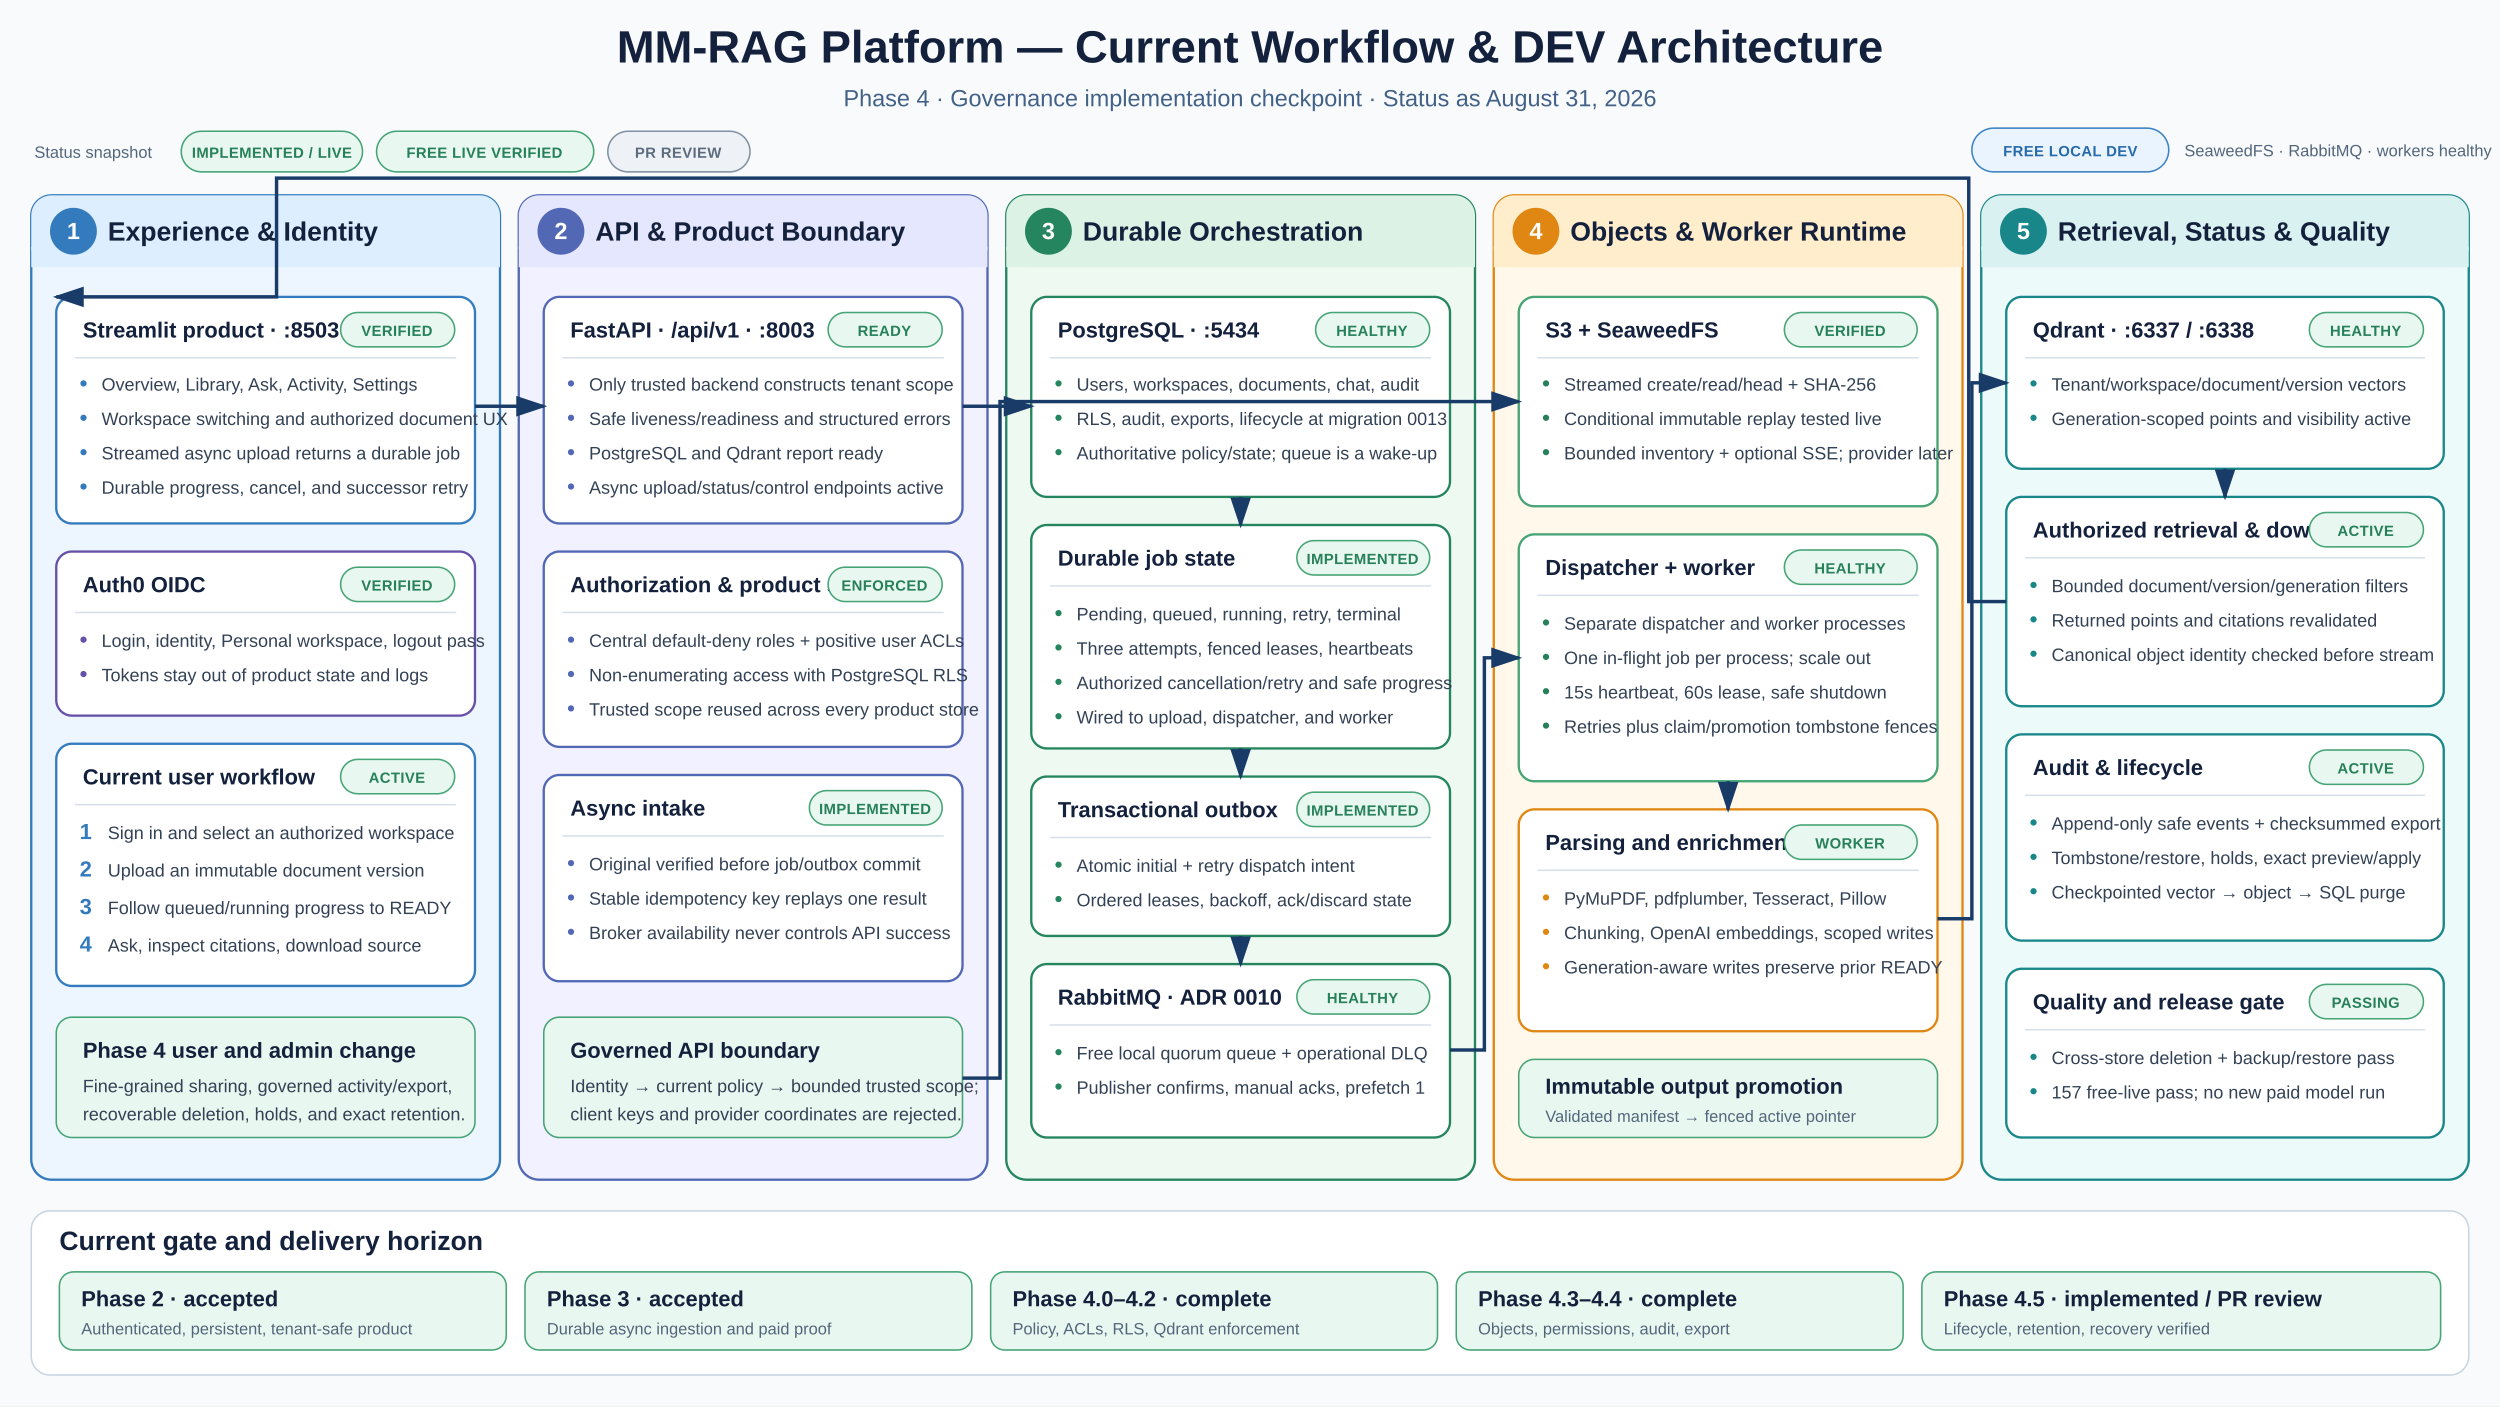
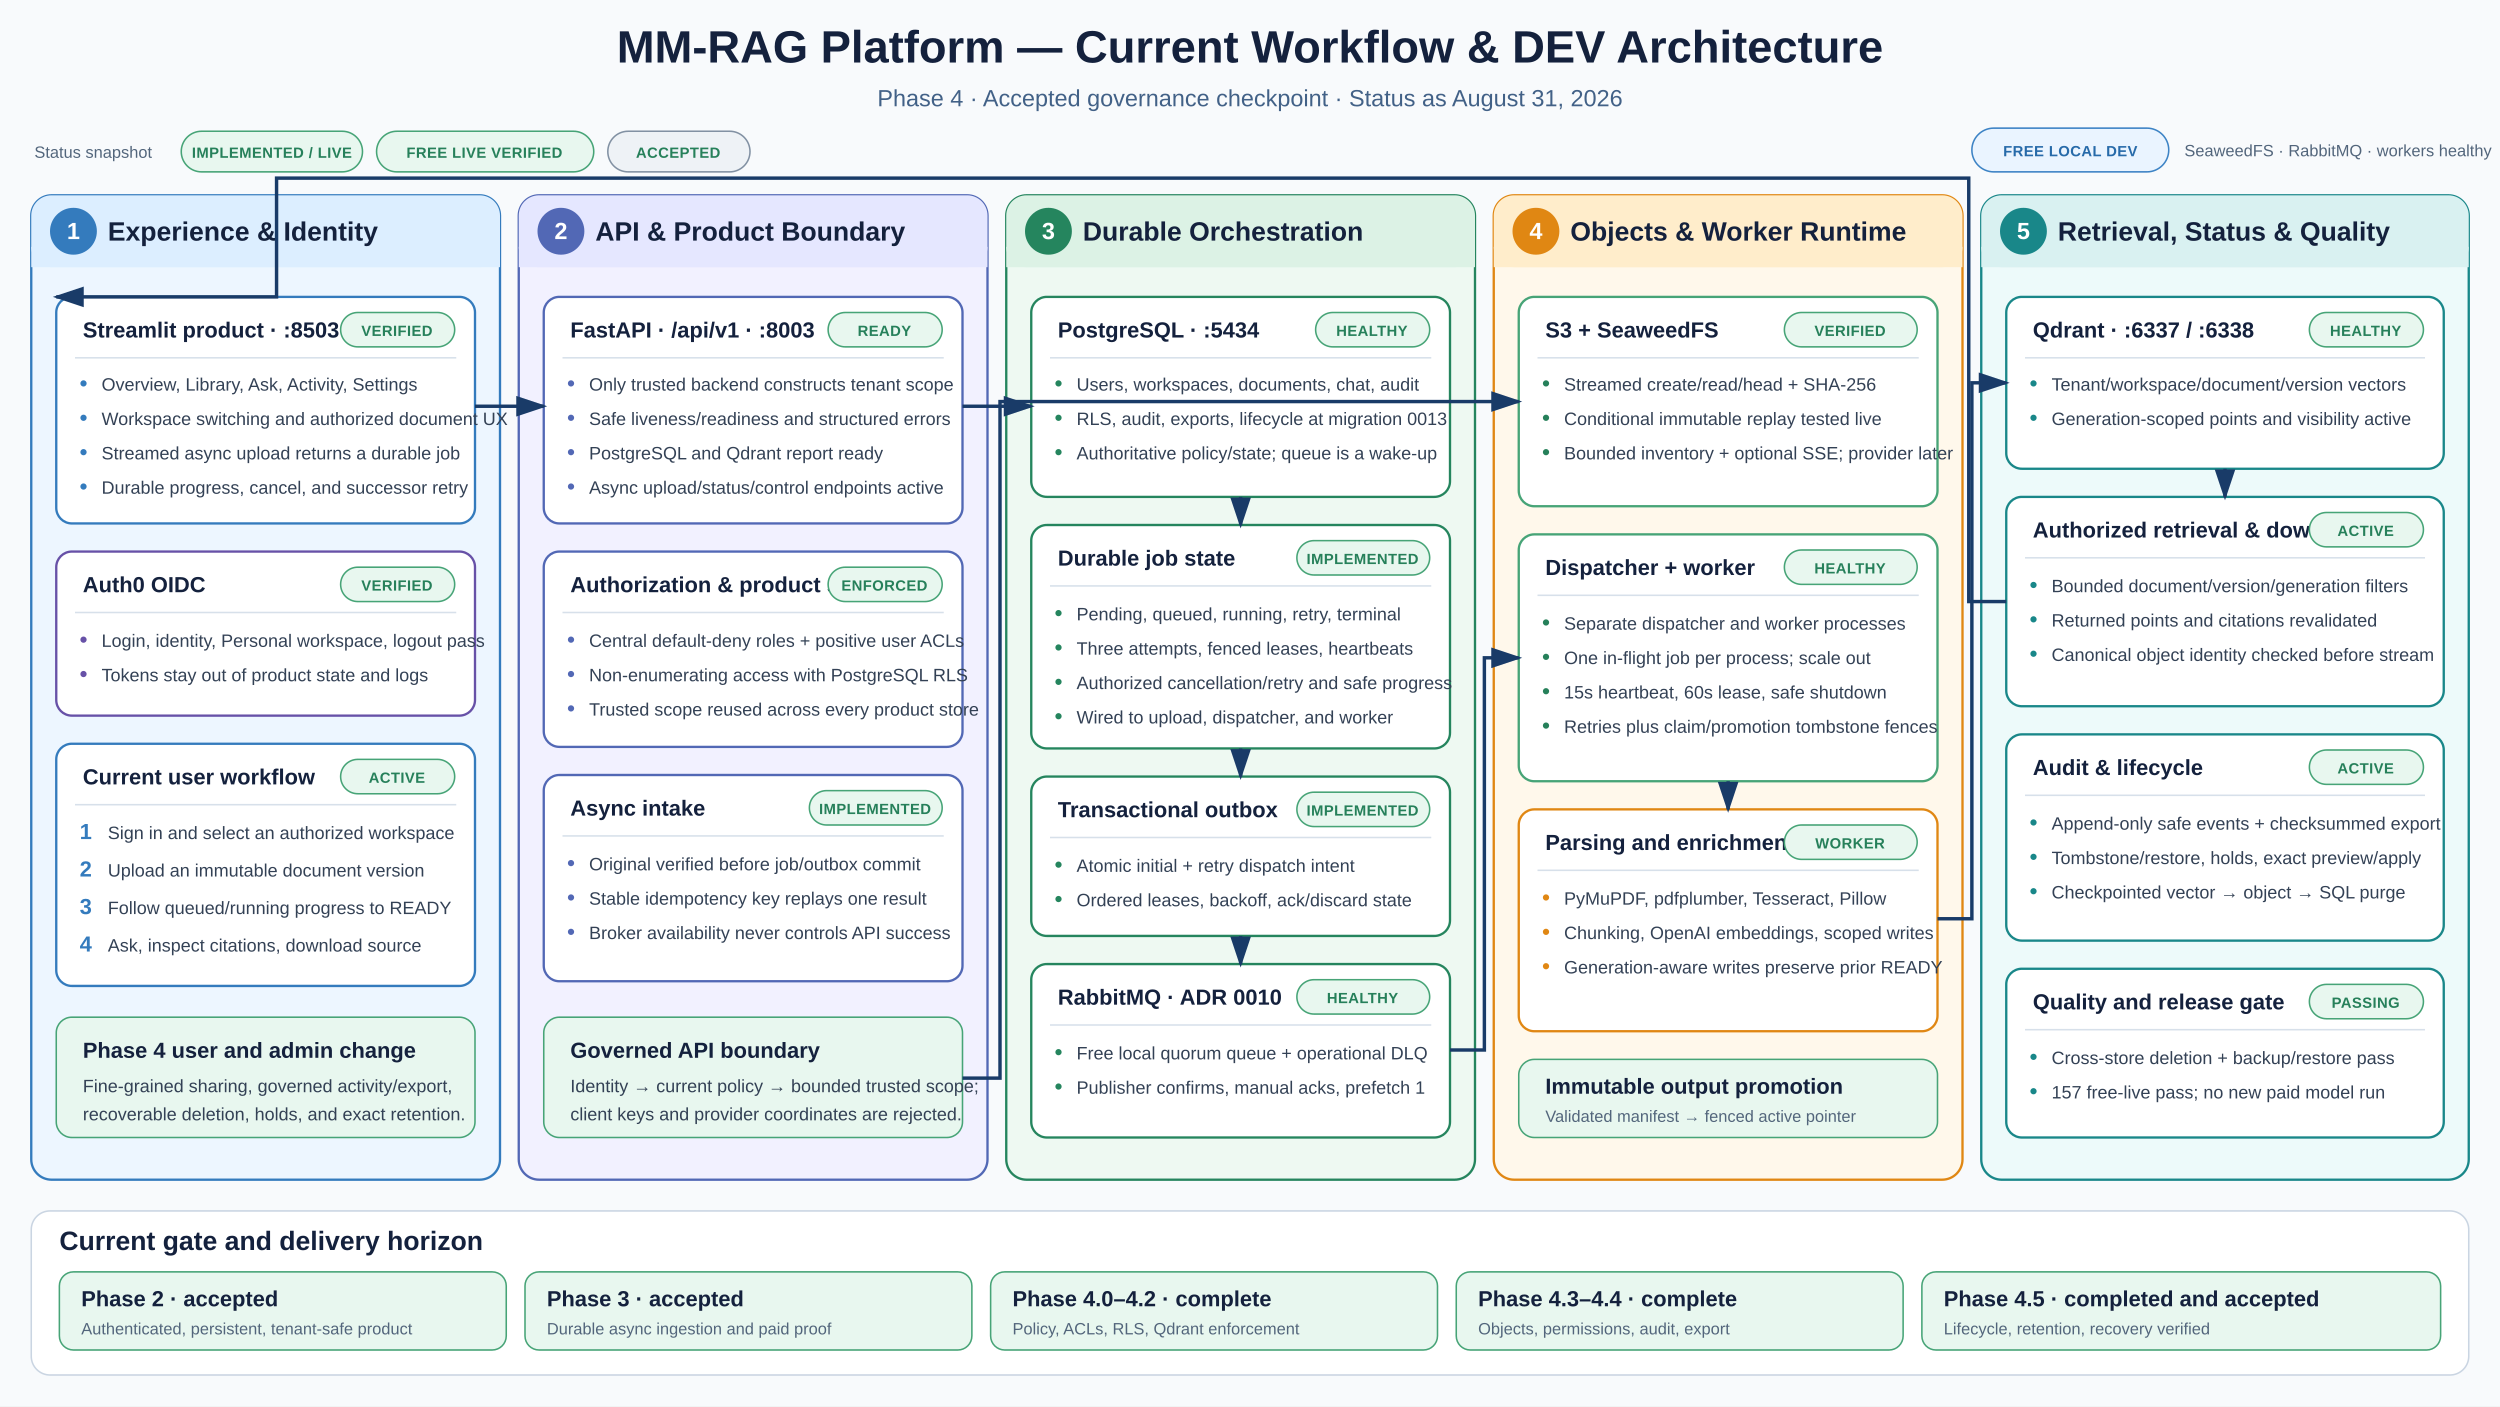
<svg xmlns="http://www.w3.org/2000/svg" width="1600" height="900" viewBox="0 0 1600 900" role="img" aria-labelledby="title desc">
  <defs>
    <marker id="arrow" markerWidth="10" markerHeight="10" refX="8" refY="3" orient="auto" markerUnits="strokeWidth">
      <path d="M0,0 L0,6 L9,3 z" fill="#193b68" />
    </marker>
    <marker id="arrow-plan" markerWidth="10" markerHeight="10" refX="8" refY="3" orient="auto" markerUnits="strokeWidth">
      <path d="M0,0 L0,6 L9,3 z" fill="#64748b" />
    </marker>
    <style>
      .title { font: 700 29px Arial, sans-serif; fill: #14213d; }
      .subtitle { font: 400 15px Arial, sans-serif; fill: #426187; }
      .lane-title { font: 700 17px Arial, sans-serif; fill: #14213d; }
      .card-title { font: 700 14px Arial, sans-serif; fill: #14213d; }
      .body { font: 400 11.5px Arial, sans-serif; fill: #334155; }
      .small { font: 400 10.5px Arial, sans-serif; fill: #52657b; }
      .tiny { font: 700 9.5px Arial, sans-serif; letter-spacing: .25px; }
      .step { font: 700 15px Arial, sans-serif; fill: white; }
      .card { fill: white; stroke-width: 1.5; rx: 10; }
      .divider { stroke: #d7e0ea; stroke-width: 1; }
      .flow { fill: none; stroke: #193b68; stroke-width: 2.2; marker-end: url(#arrow); }
      .planned-flow { fill: none; stroke: #64748b; stroke-width: 2; stroke-dasharray: 7 5; marker-end: url(#arrow-plan); }
      .dot { font: 700 14px Arial, sans-serif; }
    </style>
  </defs>
  <rect width="1600" height="900" fill="#f8fafc" />
  <text x="800" y="40" text-anchor="middle" class="title">MM-RAG Platform — Current Workflow &amp; DEV Architecture</text>
-   <text x="800" y="68" text-anchor="middle" class="subtitle">Phase 4 · Governance implementation checkpoint · Status as August 31, 2026</text>
+   <text x="800" y="68" text-anchor="middle" class="subtitle">Phase 4 · Accepted governance checkpoint · Status as August 31, 2026</text>
  <text x="22" y="101" class="small" font-weight="700">Status snapshot</text>
  <rect x="116" y="84" width="116" height="26" rx="13" fill="#e8f7ef" stroke="#47a477" />
  <text x="174" y="101" text-anchor="middle" class="tiny" fill="#26805a">IMPLEMENTED / LIVE</text>
  <rect x="241" y="84" width="139" height="26" rx="13" fill="#e8f7ef" stroke="#47a477" />
  <text x="310" y="101" text-anchor="middle" class="tiny" fill="#26805a">FREE LIVE VERIFIED</text>
  <rect x="389" y="84" width="91" height="26" rx="13" fill="#eef2f6" stroke="#8291a3" />
-   <text x="434" y="101" text-anchor="middle" class="tiny" fill="#5c6c7e">PR REVIEW</text>
+   <text x="434" y="101" text-anchor="middle" class="tiny" fill="#26805a">ACCEPTED</text>
  <rect x="1262" y="82" width="126" height="28" rx="14" fill="#eaf4ff" stroke="#3d83c5" />
  <text x="1325" y="100" text-anchor="middle" class="tiny" fill="#276aa9">FREE LOCAL DEV</text>
  <text x="1398" y="100" class="small">SeaweedFS · RabbitMQ · workers healthy</text>
  <rect x="20" y="125" width="300" height="630" rx="13" fill="#edf6ff" stroke="#347bbd" stroke-width="1.5" />
  <rect x="20" y="125" width="300" height="46" rx="13" fill="#dceeff" />
  <rect x="20" y="158" width="300" height="13" fill="#dceeff" />
  <circle cx="47" cy="148" r="15" fill="#347bbd" />
  <text x="47" y="153" text-anchor="middle" class="step">1</text>
  <text x="69" y="154" class="lane-title">Experience &amp; Identity</text>
  <rect x="36" y="190" width="268" height="145" class="card" stroke="#347bbd" />
  <text x="53" y="216" class="card-title">Streamlit product · :8503</text>
  <rect x="218" y="200" width="73" height="22" rx="11" fill="#e8f7ef" stroke="#47a477" />
  <text x="254" y="215" text-anchor="middle" class="tiny" fill="#26805a">VERIFIED</text>
  <line x1="48" y1="229" x2="292" y2="229" class="divider" />
  <text x="51" y="250" class="dot" fill="#347bbd">•</text>
  <text x="65" y="250" class="body">Overview, Library, Ask, Activity, Settings</text>
  <text x="51" y="272" class="dot" fill="#347bbd">•</text>
  <text x="65" y="272" class="body">Workspace switching and authorized document UX</text>
  <text x="51" y="294" class="dot" fill="#347bbd">•</text>
  <text x="65" y="294" class="body">Streamed async upload returns a durable job</text>
  <text x="51" y="316" class="dot" fill="#347bbd">•</text>
  <text x="65" y="316" class="body">Durable progress, cancel, and successor retry</text>
  <rect x="36" y="353" width="268" height="105" class="card" stroke="#6751a7" />
  <text x="53" y="379" class="card-title">Auth0 OIDC</text>
  <rect x="218" y="363" width="73" height="22" rx="11" fill="#e8f7ef" stroke="#47a477" />
  <text x="254" y="378" text-anchor="middle" class="tiny" fill="#26805a">VERIFIED</text>
  <line x1="48" y1="392" x2="292" y2="392" class="divider" />
  <text x="51" y="414" class="dot" fill="#6751a7">•</text>
  <text x="65" y="414" class="body">Login, identity, Personal workspace, logout pass</text>
  <text x="51" y="436" class="dot" fill="#6751a7">•</text>
  <text x="65" y="436" class="body">Tokens stay out of product state and logs</text>
  <rect x="36" y="476" width="268" height="155" class="card" stroke="#347bbd" />
  <text x="53" y="502" class="card-title">Current user workflow</text>
  <rect x="218" y="486" width="73" height="22" rx="11" fill="#e8f7ef" stroke="#47a477" />
  <text x="254" y="501" text-anchor="middle" class="tiny" fill="#26805a">ACTIVE</text>
  <line x1="48" y1="515" x2="292" y2="515" class="divider" />
  <text x="51" y="537" class="dot" fill="#347bbd">1</text>
  <text x="69" y="537" class="body">Sign in and select an authorized workspace</text>
  <text x="51" y="561" class="dot" fill="#347bbd">2</text>
  <text x="69" y="561" class="body">Upload an immutable document version</text>
  <text x="51" y="585" class="dot" fill="#347bbd">3</text>
  <text x="69" y="585" class="body">Follow queued/running progress to READY</text>
  <text x="51" y="609" class="dot" fill="#347bbd">4</text>
  <text x="69" y="609" class="body">Ask, inspect citations, download source</text>
  <rect x="36" y="651" width="268" height="77" rx="10" fill="#e8f7ef" stroke="#47a477" />
  <text x="53" y="677" class="card-title">Phase 4 user and admin change</text>
  <text x="53" y="699" class="body">Fine-grained sharing, governed activity/export,</text>
  <text x="53" y="717" class="body">recoverable deletion, holds, and exact retention.</text>
  <rect x="332" y="125" width="300" height="630" rx="13" fill="#f2f1ff" stroke="#5268b5" stroke-width="1.5" />
  <rect x="332" y="125" width="300" height="46" rx="13" fill="#e5e7ff" />
  <rect x="332" y="158" width="300" height="13" fill="#e5e7ff" />
  <circle cx="359" cy="148" r="15" fill="#5268b5" />
  <text x="359" y="153" text-anchor="middle" class="step">2</text>
  <text x="381" y="154" class="lane-title">API &amp; Product Boundary</text>
  <rect x="348" y="190" width="268" height="145" class="card" stroke="#5268b5" />
  <text x="365" y="216" class="card-title">FastAPI · /api/v1 · :8003</text>
  <rect x="530" y="200" width="73" height="22" rx="11" fill="#e8f7ef" stroke="#47a477" />
  <text x="566" y="215" text-anchor="middle" class="tiny" fill="#26805a">READY</text>
  <line x1="360" y1="229" x2="604" y2="229" class="divider" />
  <text x="363" y="250" class="dot" fill="#5268b5">•</text>
  <text x="377" y="250" class="body">Only trusted backend constructs tenant scope</text>
  <text x="363" y="272" class="dot" fill="#5268b5">•</text>
  <text x="377" y="272" class="body">Safe liveness/readiness and structured errors</text>
  <text x="363" y="294" class="dot" fill="#5268b5">•</text>
  <text x="377" y="294" class="body">PostgreSQL and Qdrant report ready</text>
  <text x="363" y="316" class="dot" fill="#5268b5">•</text>
  <text x="377" y="316" class="body">Async upload/status/control endpoints active</text>
  <rect x="348" y="353" width="268" height="125" class="card" stroke="#5268b5" />
  <text x="365" y="379" class="card-title">Authorization &amp; product services</text>
  <rect x="530" y="363" width="73" height="22" rx="11" fill="#e8f7ef" stroke="#47a477" />
  <text x="566" y="378" text-anchor="middle" class="tiny" fill="#26805a">ENFORCED</text>
  <line x1="360" y1="392" x2="604" y2="392" class="divider" />
  <text x="363" y="414" class="dot" fill="#5268b5">•</text>
  <text x="377" y="414" class="body">Central default-deny roles + positive user ACLs</text>
  <text x="363" y="436" class="dot" fill="#5268b5">•</text>
  <text x="377" y="436" class="body">Non-enumerating access with PostgreSQL RLS</text>
  <text x="363" y="458" class="dot" fill="#5268b5">•</text>
  <text x="377" y="458" class="body">Trusted scope reused across every product store</text>
  <rect x="348" y="496" width="268" height="132" class="card" stroke="#5268b5" />
  <text x="365" y="522" class="card-title">Async intake</text>
  <rect x="518" y="506" width="85" height="22" rx="11" fill="#e8f7ef" stroke="#47a477" />
  <text x="560" y="521" text-anchor="middle" class="tiny" fill="#26805a">IMPLEMENTED</text>
  <line x1="360" y1="535" x2="604" y2="535" class="divider" />
  <text x="363" y="557" class="dot" fill="#5268b5">•</text>
  <text x="377" y="557" class="body">Original verified before job/outbox commit</text>
  <text x="363" y="579" class="dot" fill="#5268b5">•</text>
  <text x="377" y="579" class="body">Stable idempotency key replays one result</text>
  <text x="363" y="601" class="dot" fill="#5268b5">•</text>
  <text x="377" y="601" class="body">Broker availability never controls API success</text>
  <rect x="348" y="651" width="268" height="77" rx="10" fill="#e8f7ef" stroke="#47a477" />
  <text x="365" y="677" class="card-title">Governed API boundary</text>
  <text x="365" y="699" class="body">Identity → current policy → bounded trusted scope;</text>
  <text x="365" y="717" class="body">client keys and provider coordinates are rejected.</text>
  <rect x="644" y="125" width="300" height="630" rx="13" fill="#eef9f2" stroke="#25855e" stroke-width="1.5" />
  <rect x="644" y="125" width="300" height="46" rx="13" fill="#dcf2e5" />
  <rect x="644" y="158" width="300" height="13" fill="#dcf2e5" />
  <circle cx="671" cy="148" r="15" fill="#25855e" />
  <text x="671" y="153" text-anchor="middle" class="step">3</text>
  <text x="693" y="154" class="lane-title">Durable Orchestration</text>
  <rect x="660" y="190" width="268" height="128" class="card" stroke="#25855e" />
  <text x="677" y="216" class="card-title">PostgreSQL · :5434</text>
  <rect x="842" y="200" width="73" height="22" rx="11" fill="#e8f7ef" stroke="#47a477" />
  <text x="878" y="215" text-anchor="middle" class="tiny" fill="#26805a">HEALTHY</text>
  <line x1="672" y1="229" x2="916" y2="229" class="divider" />
  <text x="675" y="250" class="dot" fill="#25855e">•</text>
  <text x="689" y="250" class="body">Users, workspaces, documents, chat, audit</text>
  <text x="675" y="272" class="dot" fill="#25855e">•</text>
  <text x="689" y="272" class="body">RLS, audit, exports, lifecycle at migration 0013</text>
  <text x="675" y="294" class="dot" fill="#25855e">•</text>
  <text x="689" y="294" class="body">Authoritative policy/state; queue is a wake-up</text>
  <rect x="660" y="336" width="268" height="143" class="card" stroke="#25855e" />
  <text x="677" y="362" class="card-title">Durable job state</text>
  <rect x="830" y="346" width="85" height="22" rx="11" fill="#e8f7ef" stroke="#47a477" />
  <text x="872" y="361" text-anchor="middle" class="tiny" fill="#26805a">IMPLEMENTED</text>
  <line x1="672" y1="375" x2="916" y2="375" class="divider" />
  <text x="675" y="397" class="dot" fill="#25855e">•</text>
  <text x="689" y="397" class="body">Pending, queued, running, retry, terminal</text>
  <text x="675" y="419" class="dot" fill="#25855e">•</text>
  <text x="689" y="419" class="body">Three attempts, fenced leases, heartbeats</text>
  <text x="675" y="441" class="dot" fill="#25855e">•</text>
  <text x="689" y="441" class="body">Authorized cancellation/retry and safe progress</text>
  <text x="675" y="463" class="dot" fill="#25855e">•</text>
  <text x="689" y="463" class="body">Wired to upload, dispatcher, and worker</text>
  <rect x="660" y="497" width="268" height="102" class="card" stroke="#25855e" />
  <text x="677" y="523" class="card-title">Transactional outbox</text>
  <rect x="830" y="507" width="85" height="22" rx="11" fill="#e8f7ef" stroke="#47a477" />
  <text x="872" y="522" text-anchor="middle" class="tiny" fill="#26805a">IMPLEMENTED</text>
  <line x1="672" y1="536" x2="916" y2="536" class="divider" />
  <text x="675" y="558" class="dot" fill="#25855e">•</text>
  <text x="689" y="558" class="body">Atomic initial + retry dispatch intent</text>
  <text x="675" y="580" class="dot" fill="#25855e">•</text>
  <text x="689" y="580" class="body">Ordered leases, backoff, ack/discard state</text>
  <rect x="660" y="617" width="268" height="111" class="card" stroke="#25855e" />
  <text x="677" y="643" class="card-title">RabbitMQ · ADR 0010</text>
  <rect x="830" y="627" width="85" height="22" rx="11" fill="#e8f7ef" stroke="#47a477" />
  <text x="872" y="642" text-anchor="middle" class="tiny" fill="#26805a">HEALTHY</text>
  <line x1="672" y1="656" x2="916" y2="656" class="divider" />
  <text x="675" y="678" class="dot" fill="#25855e">•</text>
  <text x="689" y="678" class="body">Free local quorum queue + operational DLQ</text>
  <text x="675" y="700" class="dot" fill="#25855e">•</text>
  <text x="689" y="700" class="body">Publisher confirms, manual acks, prefetch 1</text>
  <rect x="956" y="125" width="300" height="630" rx="13" fill="#fff8eb" stroke="#e08713" stroke-width="1.5" />
  <rect x="956" y="125" width="300" height="46" rx="13" fill="#ffedcb" />
  <rect x="956" y="158" width="300" height="13" fill="#ffedcb" />
  <circle cx="983" cy="148" r="15" fill="#e08713" />
  <text x="983" y="153" text-anchor="middle" class="step">4</text>
  <text x="1005" y="154" class="lane-title">Objects &amp; Worker Runtime</text>
  <rect x="972" y="190" width="268" height="134" class="card" stroke="#47a477" />
  <text x="989" y="216" class="card-title">S3 + SeaweedFS</text>
  <rect x="1142" y="200" width="85" height="22" rx="11" fill="#e8f7ef" stroke="#47a477" />
  <text x="1184" y="215" text-anchor="middle" class="tiny" fill="#26805a">VERIFIED</text>
  <line x1="984" y1="229" x2="1228" y2="229" class="divider" />
  <text x="987" y="250" class="dot" fill="#26805a">•</text>
  <text x="1001" y="250" class="body">Streamed create/read/head + SHA-256</text>
  <text x="987" y="272" class="dot" fill="#26805a">•</text>
  <text x="1001" y="272" class="body">Conditional immutable replay tested live</text>
  <text x="987" y="294" class="dot" fill="#26805a">•</text>
  <text x="1001" y="294" class="body">Bounded inventory + optional SSE; provider later</text>
  <rect x="972" y="342" width="268" height="158" class="card" stroke="#47a477" />
  <text x="989" y="368" class="card-title">Dispatcher + worker</text>
  <rect x="1142" y="352" width="85" height="22" rx="11" fill="#e8f7ef" stroke="#47a477" />
  <text x="1184" y="367" text-anchor="middle" class="tiny" fill="#26805a">HEALTHY</text>
  <line x1="984" y1="381" x2="1228" y2="381" class="divider" />
  <text x="987" y="403" class="dot" fill="#26805a">•</text>
  <text x="1001" y="403" class="body">Separate dispatcher and worker processes</text>
  <text x="987" y="425" class="dot" fill="#26805a">•</text>
  <text x="1001" y="425" class="body">One in-flight job per process; scale out</text>
  <text x="987" y="447" class="dot" fill="#26805a">•</text>
  <text x="1001" y="447" class="body">15s heartbeat, 60s lease, safe shutdown</text>
  <text x="987" y="469" class="dot" fill="#26805a">•</text>
  <text x="1001" y="469" class="body">Retries plus claim/promotion tombstone fences</text>
  <rect x="972" y="518" width="268" height="142" class="card" stroke="#e08713" />
  <text x="989" y="544" class="card-title">Parsing and enrichment pipeline</text>
  <rect x="1142" y="528" width="85" height="22" rx="11" fill="#e8f7ef" stroke="#47a477" />
  <text x="1184" y="543" text-anchor="middle" class="tiny" fill="#26805a">WORKER</text>
  <line x1="984" y1="557" x2="1228" y2="557" class="divider" />
  <text x="987" y="579" class="dot" fill="#e08713">•</text>
  <text x="1001" y="579" class="body">PyMuPDF, pdfplumber, Tesseract, Pillow</text>
  <text x="987" y="601" class="dot" fill="#e08713">•</text>
  <text x="1001" y="601" class="body">Chunking, OpenAI embeddings, scoped writes</text>
  <text x="987" y="623" class="dot" fill="#e08713">•</text>
  <text x="1001" y="623" class="body">Generation-aware writes preserve prior READY</text>
  <rect x="972" y="678" width="268" height="50" rx="10" fill="#e8f7ef" stroke="#47a477" />
  <text x="989" y="700" class="card-title">Immutable output promotion</text>
  <text x="989" y="718" class="small">Validated manifest → fenced active pointer</text>
  <rect x="1268" y="125" width="312" height="630" rx="13" fill="#edfafa" stroke="#198789" stroke-width="1.5" />
  <rect x="1268" y="125" width="312" height="46" rx="13" fill="#d9f1f1" />
  <rect x="1268" y="158" width="312" height="13" fill="#d9f1f1" />
  <circle cx="1295" cy="148" r="15" fill="#198789" />
  <text x="1295" y="153" text-anchor="middle" class="step">5</text>
  <text x="1317" y="154" class="lane-title">Retrieval, Status &amp; Quality</text>
  <rect x="1284" y="190" width="280" height="110" class="card" stroke="#198789" />
  <text x="1301" y="216" class="card-title">Qdrant · :6337 / :6338</text>
  <rect x="1478" y="200" width="73" height="22" rx="11" fill="#e8f7ef" stroke="#47a477" />
  <text x="1514" y="215" text-anchor="middle" class="tiny" fill="#26805a">HEALTHY</text>
  <line x1="1296" y1="229" x2="1552" y2="229" class="divider" />
  <text x="1299" y="250" class="dot" fill="#198789">•</text>
  <text x="1313" y="250" class="body">Tenant/workspace/document/version vectors</text>
  <text x="1299" y="272" class="dot" fill="#198789">•</text>
  <text x="1313" y="272" class="body">Generation-scoped points and visibility active</text>
  <rect x="1284" y="318" width="280" height="134" class="card" stroke="#198789" />
  <text x="1301" y="344" class="card-title">Authorized retrieval &amp; downloads</text>
  <rect x="1478" y="328" width="73" height="22" rx="11" fill="#e8f7ef" stroke="#47a477" />
  <text x="1514" y="343" text-anchor="middle" class="tiny" fill="#26805a">ACTIVE</text>
  <line x1="1296" y1="357" x2="1552" y2="357" class="divider" />
  <text x="1299" y="379" class="dot" fill="#198789">•</text>
  <text x="1313" y="379" class="body">Bounded document/version/generation filters</text>
  <text x="1299" y="401" class="dot" fill="#198789">•</text>
  <text x="1313" y="401" class="body">Returned points and citations revalidated</text>
  <text x="1299" y="423" class="dot" fill="#198789">•</text>
  <text x="1313" y="423" class="body">Canonical object identity checked before stream</text>
  <rect x="1284" y="470" width="280" height="132" class="card" stroke="#198789" />
  <text x="1301" y="496" class="card-title">Audit &amp; lifecycle</text>
  <rect x="1478" y="480" width="73" height="22" rx="11" fill="#e8f7ef" stroke="#47a477" />
  <text x="1514" y="495" text-anchor="middle" class="tiny" fill="#26805a">ACTIVE</text>
  <line x1="1296" y1="509" x2="1552" y2="509" class="divider" />
  <text x="1299" y="531" class="dot" fill="#198789">•</text>
  <text x="1313" y="531" class="body">Append-only safe events + checksummed export</text>
  <text x="1299" y="553" class="dot" fill="#198789">•</text>
  <text x="1313" y="553" class="body">Tombstone/restore, holds, exact preview/apply</text>
  <text x="1299" y="575" class="dot" fill="#198789">•</text>
  <text x="1313" y="575" class="body">Checkpointed vector → object → SQL purge</text>
  <rect x="1284" y="620" width="280" height="108" class="card" stroke="#198789" />
  <text x="1301" y="646" class="card-title">Quality and release gate</text>
  <rect x="1478" y="630" width="73" height="22" rx="11" fill="#e8f7ef" stroke="#47a477" />
  <text x="1514" y="645" text-anchor="middle" class="tiny" fill="#26805a">PASSING</text>
  <line x1="1296" y1="659" x2="1552" y2="659" class="divider" />
  <text x="1299" y="681" class="dot" fill="#198789">•</text>
  <text x="1313" y="681" class="body">Cross-store deletion + backup/restore pass</text>
  <text x="1299" y="703" class="dot" fill="#198789">•</text>
  <text x="1313" y="703" class="body">157 free-live pass; no new paid model run</text>
  <path d="M304 260 H348" class="flow" />
  <path d="M616 260 H660" class="flow" />
  <path d="M794 318 V336" class="flow" />
  <path d="M794 479 V497" class="flow" />
  <path d="M794 599 V617" class="flow" />
  <path d="M928 672 H950 V421 H972" class="flow" />
  <path d="M1106 500 V518" class="flow" />
  <path d="M1240 588 H1262 V245 H1284" class="flow" />
  <path d="M1424 300 V318" class="flow" />
  <path d="M1284 385 H1260 V114 H177 V190 H36" class="flow" />
  <path d="M616 690 H640 V257 H972" class="flow" />
  <rect x="20" y="775" width="1560" height="105" rx="12" fill="white" stroke="#cad5e2" />
  <text x="38" y="800" class="lane-title">Current gate and delivery horizon</text>
  <rect x="38" y="814" width="286" height="50" rx="9" fill="#e8f7ef" stroke="#47a477" />
  <text x="52" y="836" class="card-title" fill="#26805a">Phase 2 · accepted</text>
  <text x="52" y="854" class="small">Authenticated, persistent, tenant-safe product</text>
  <rect x="336" y="814" width="286" height="50" rx="9" fill="#e8f7ef" stroke="#47a477" />
  <text x="350" y="836" class="card-title" fill="#26805a">Phase 3 · accepted</text>
  <text x="350" y="854" class="small">Durable async ingestion and paid proof</text>
  <rect x="634" y="814" width="286" height="50" rx="9" fill="#e8f7ef" stroke="#47a477" />
  <text x="648" y="836" class="card-title" fill="#26805a">Phase 4.0–4.2 · complete</text>
  <text x="648" y="854" class="small">Policy, ACLs, RLS, Qdrant enforcement</text>
  <rect x="932" y="814" width="286" height="50" rx="9" fill="#e8f7ef" stroke="#47a477" />
  <text x="946" y="836" class="card-title" fill="#26805a">Phase 4.3–4.4 · complete</text>
  <text x="946" y="854" class="small">Objects, permissions, audit, export</text>
  <rect x="1230" y="814" width="332" height="50" rx="9" fill="#e8f7ef" stroke="#47a477" />
-   <text x="1244" y="836" class="card-title" fill="#26805a">Phase 4.5 · implemented / PR review</text>
+   <text x="1244" y="836" class="card-title" fill="#26805a">Phase 4.5 · completed and accepted</text>
  <text x="1244" y="854" class="small">Lifecycle, retention, recovery verified</text>
</svg>
